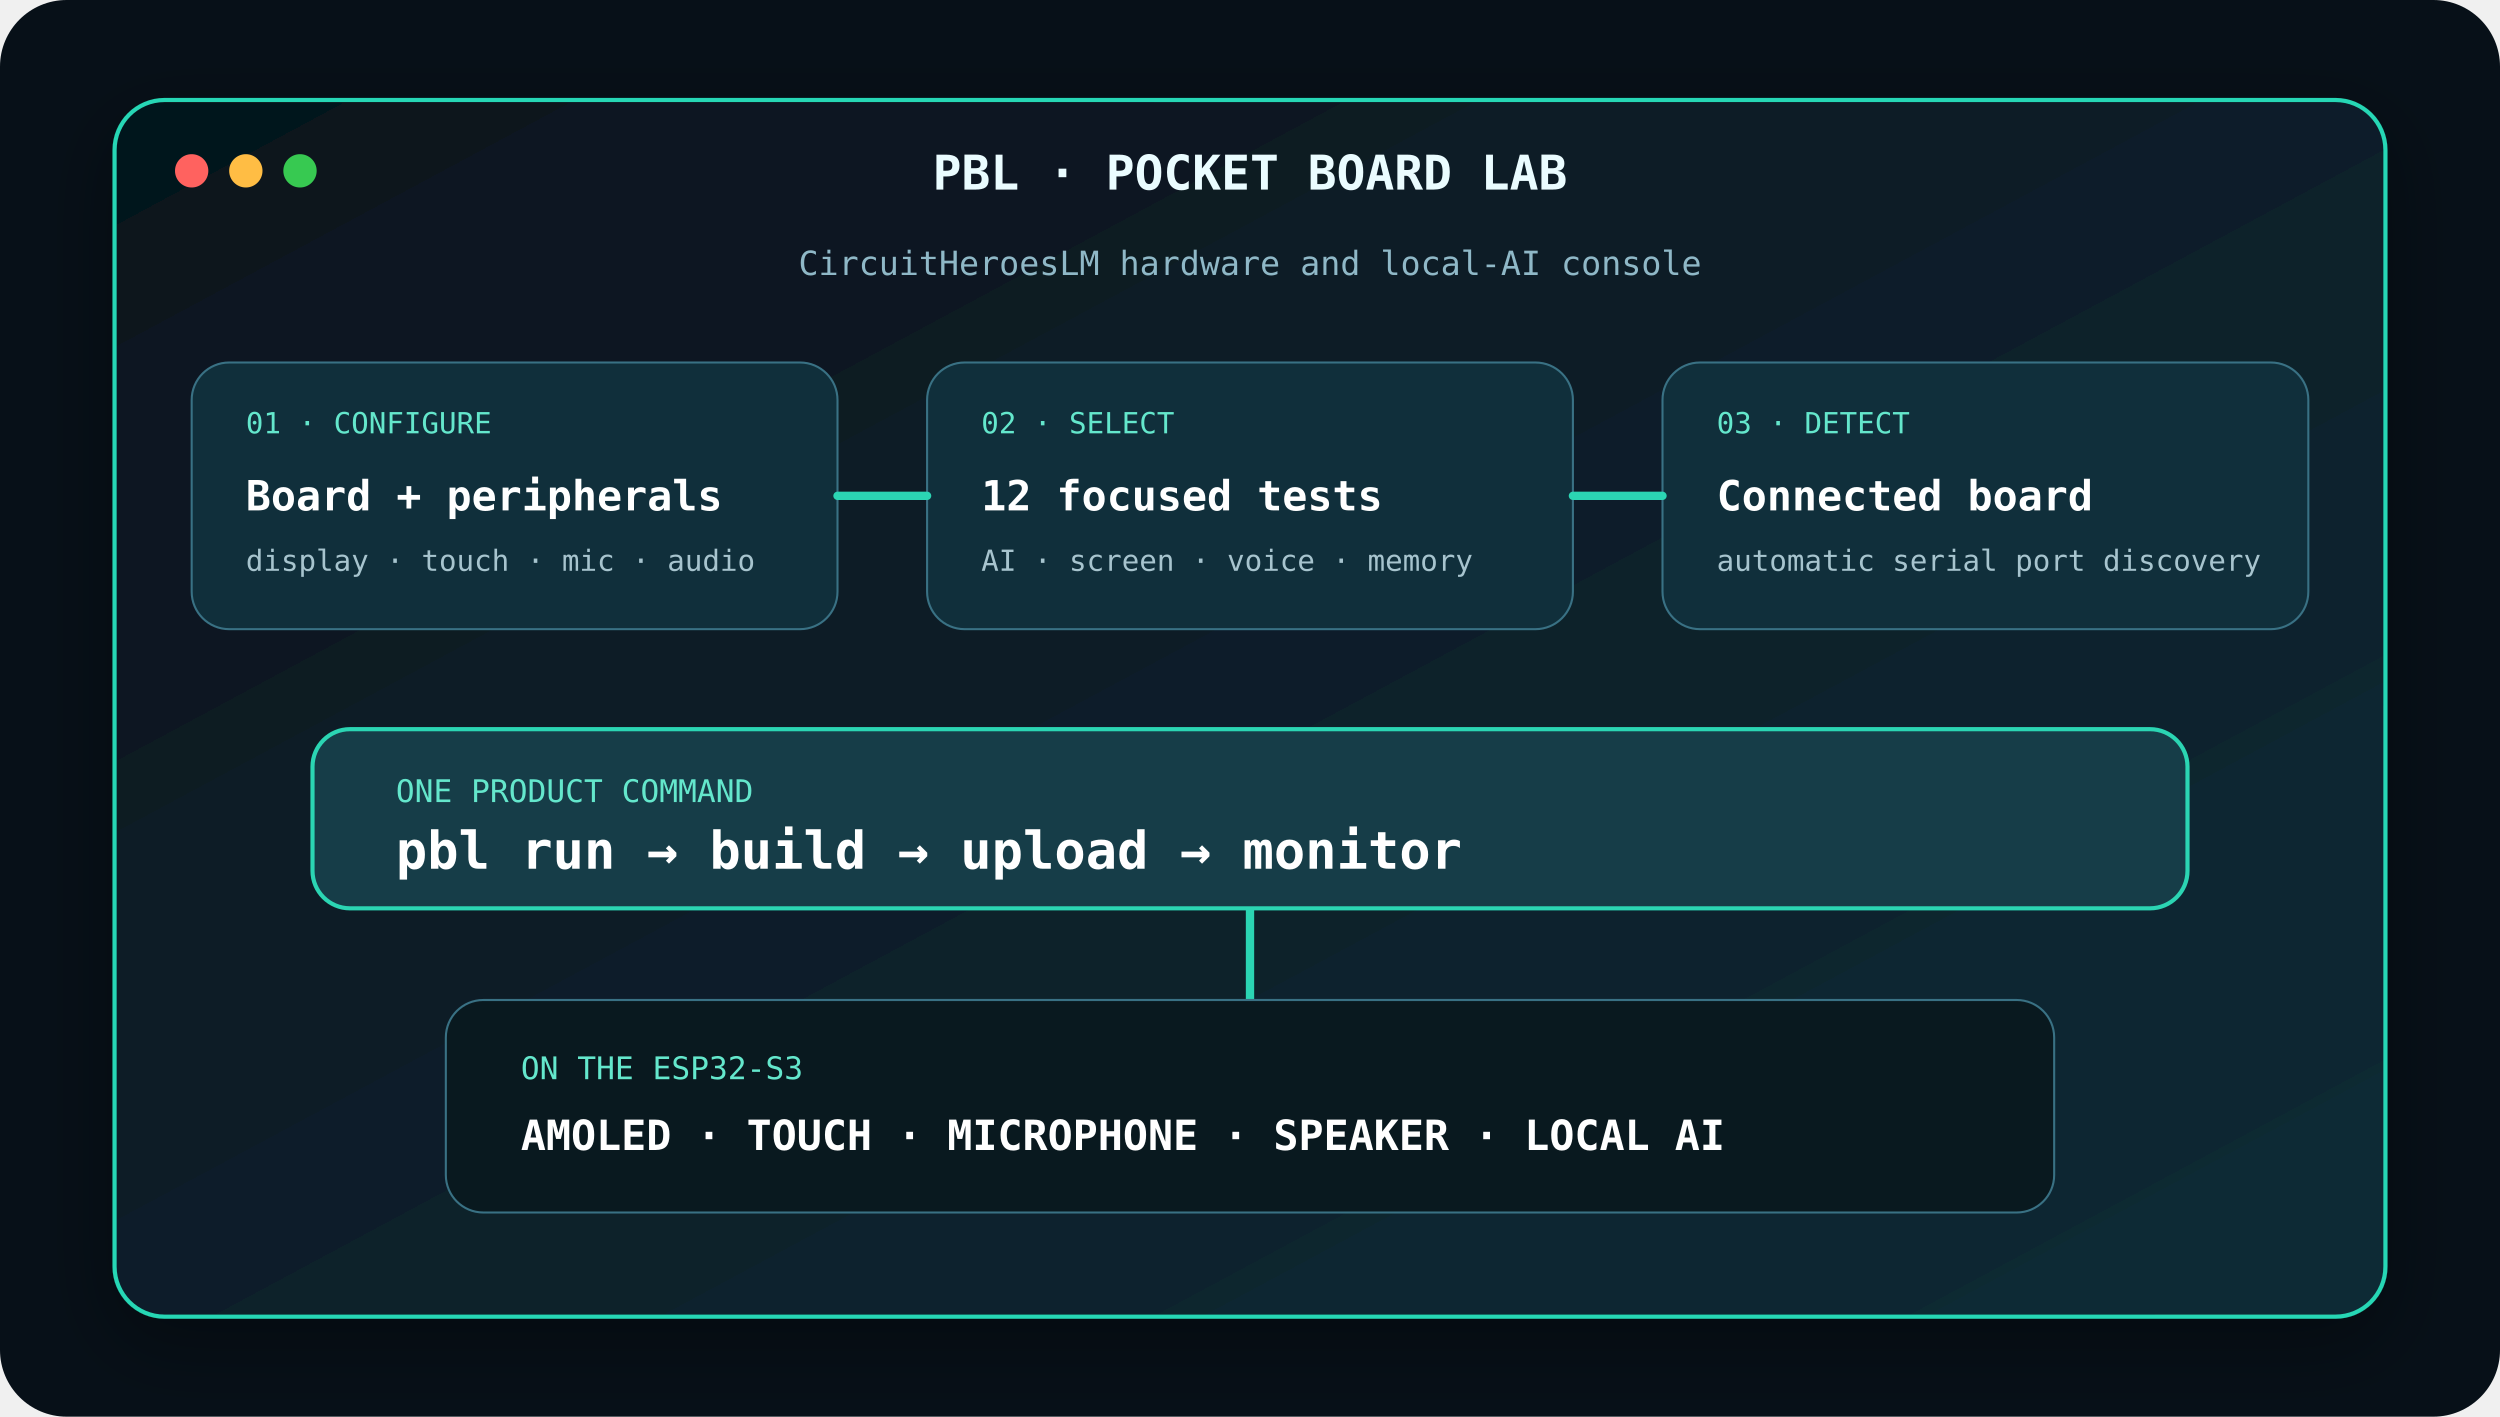
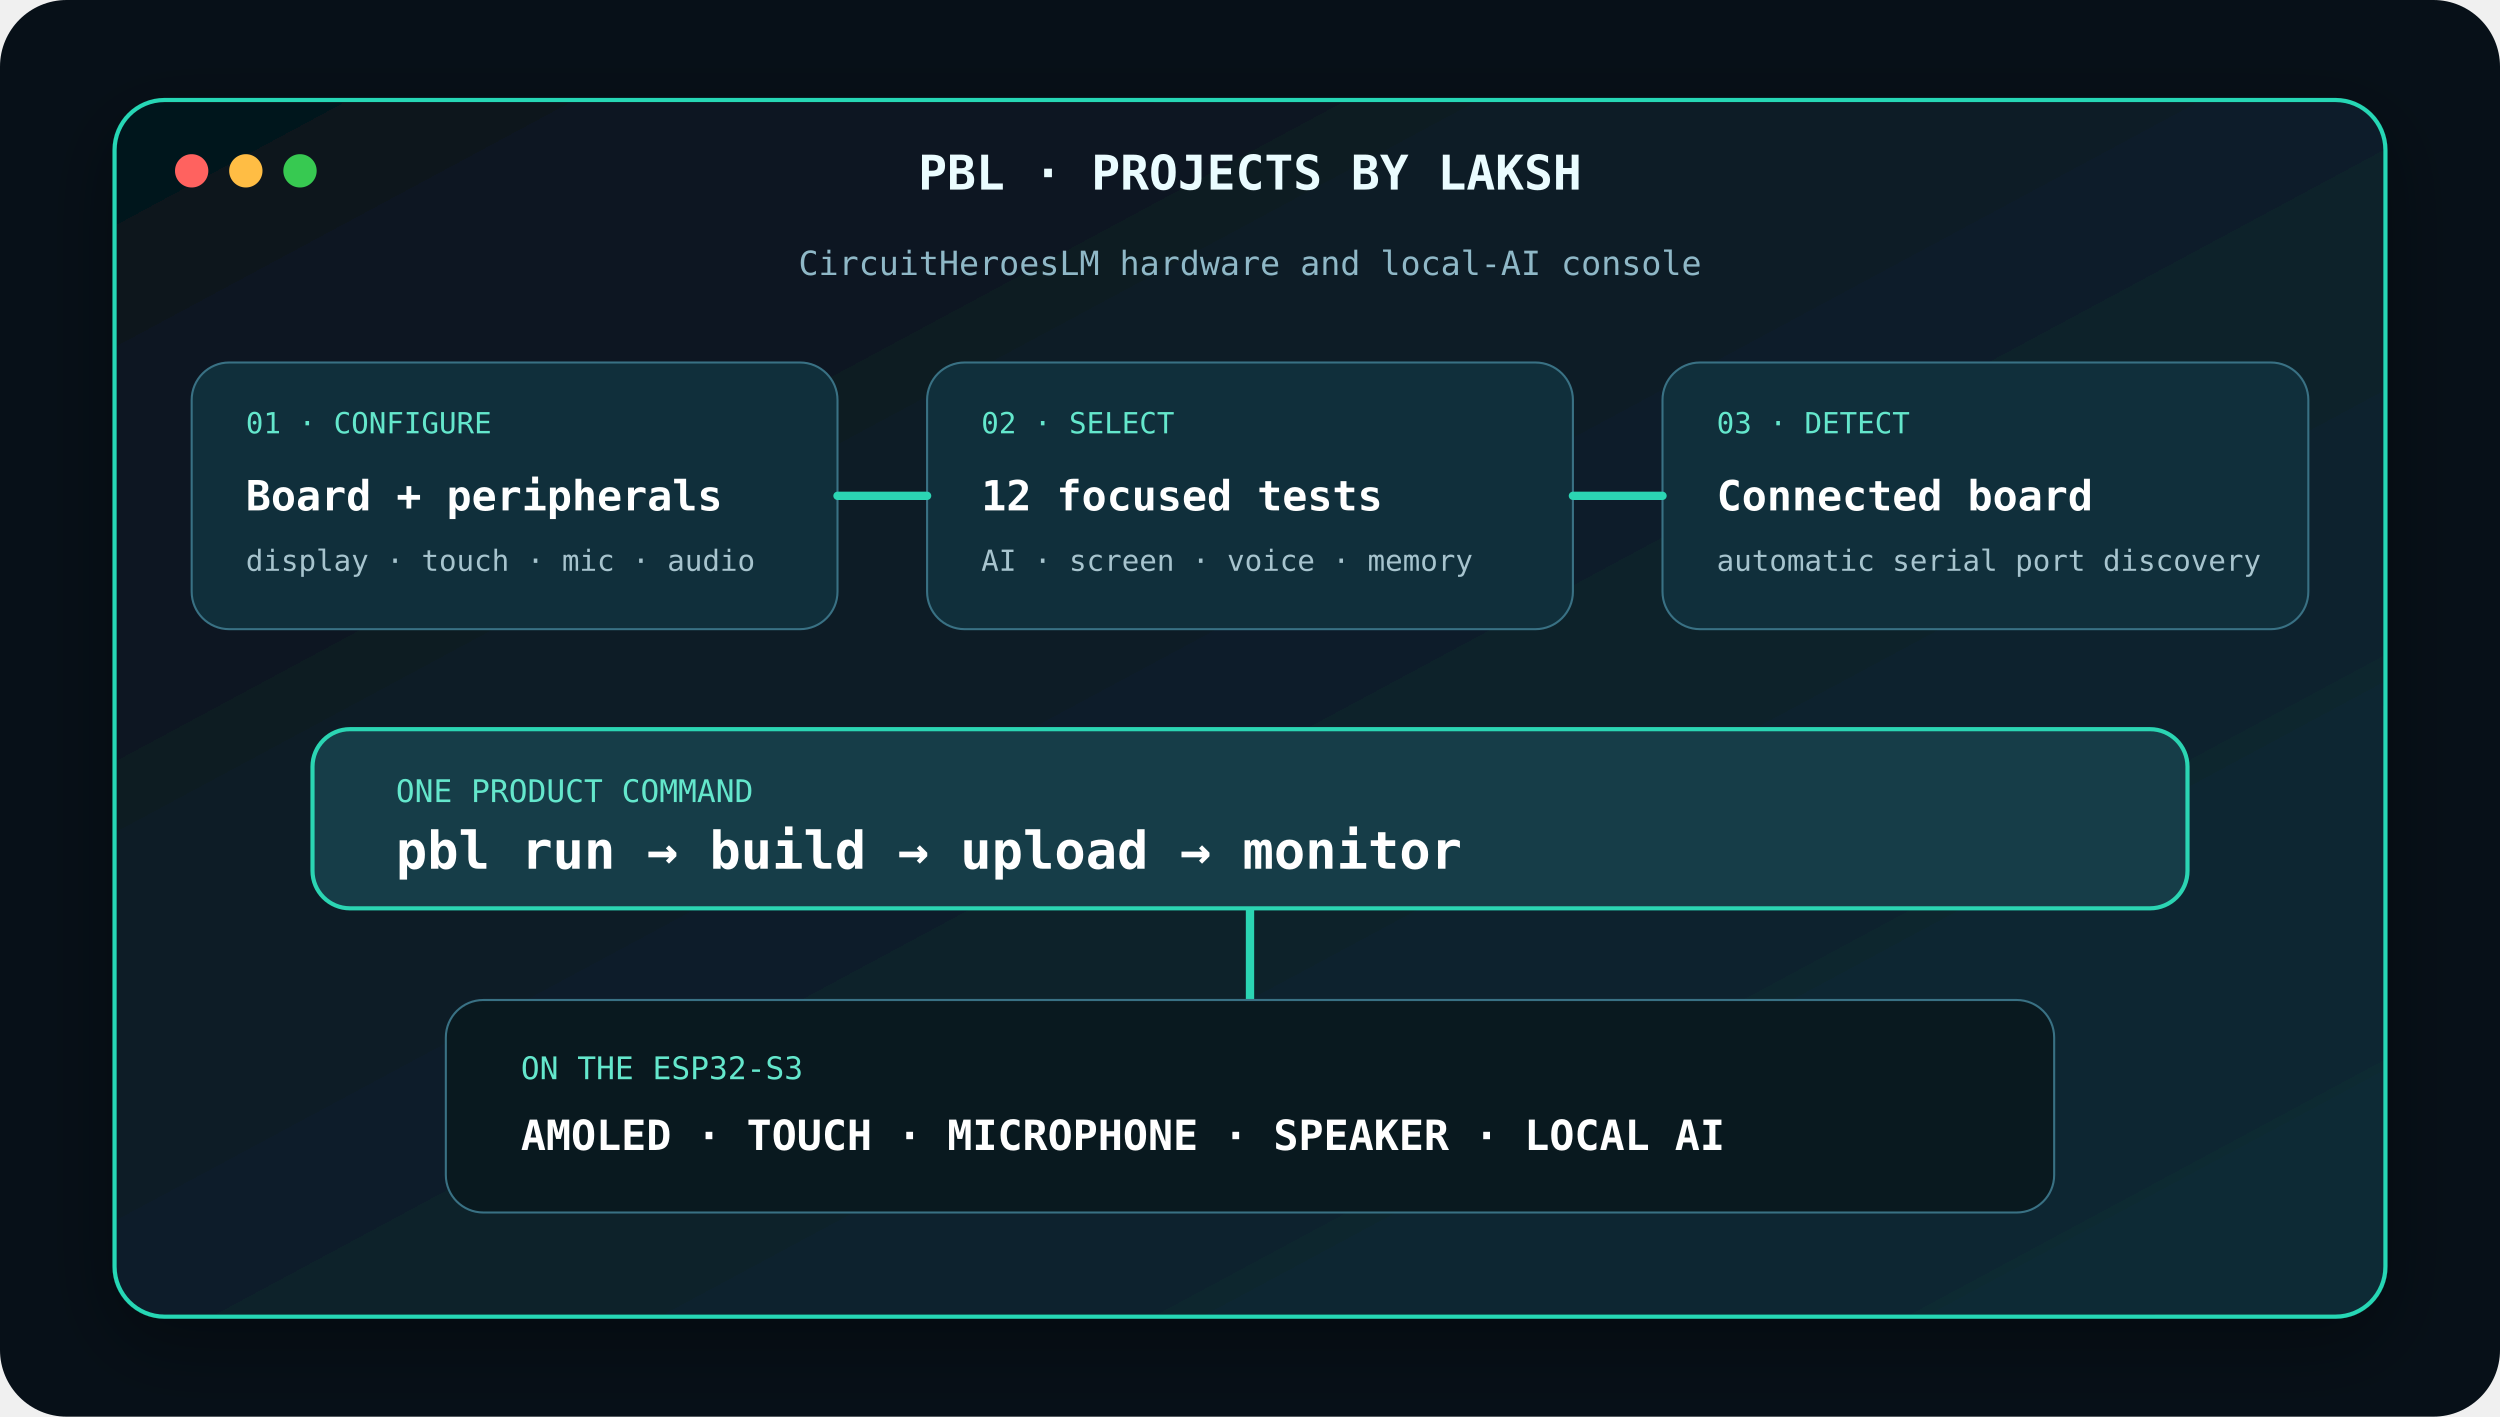
<svg xmlns="http://www.w3.org/2000/svg" width="1200" height="680" viewBox="0 0 1200 680" role="img" aria-labelledby="title desc">
  <defs>
    <linearGradient id="bg" x1="0" y1="0" x2="1" y2="1">
      <stop stop-color="#06131d" />
      <stop offset="1" stop-color="#102b36" />
    </linearGradient>
    <filter id="shadow">
      <feDropShadow dx="0" dy="12" stdDeviation="18" flood-opacity=".35" />
    </filter>
  </defs>
  <rect width="1200" height="680" rx="32" fill="#071018" />
  <rect x="55" y="48" width="1090" height="584" rx="24" fill="url(#bg)" stroke="#28d7b5" stroke-width="2" filter="url(#shadow)" />
  <circle cx="92" cy="82" r="8" fill="#ff625f" />
  <circle cx="118" cy="82" r="8" fill="#ffbd44" />
  <circle cx="144" cy="82" r="8" fill="#37c951" />
-   <text x="600" y="91" text-anchor="middle" font-family="ui-monospace,monospace" font-size="23" font-weight="700" fill="#eafcff">PBL · POCKET BOARD LAB</text>
+   <text x="600" y="91" text-anchor="middle" font-family="ui-monospace,monospace" font-size="23" font-weight="700" fill="#eafcff">PBL · PROJECTS BY LAKSH</text>
  <text x="600" y="132" text-anchor="middle" font-family="ui-monospace,monospace" font-size="16" fill="#8fb8c7">CircuitHeroesLM hardware and local-AI console</text>
  <g font-family="ui-monospace,monospace">
    <rect x="92" y="174" width="310" height="128" rx="18" fill="#102f3b" stroke="#397184" />
    <text x="118" y="208" font-size="14" fill="#64e7cc">01 · CONFIGURE</text>
    <text x="118" y="245" font-size="20" font-weight="700" fill="white">Board + peripherals</text>
    <text x="118" y="274" font-size="14" fill="#a7c4ce">display · touch · mic · audio</text>
    <rect x="445" y="174" width="310" height="128" rx="18" fill="#102f3b" stroke="#397184" />
    <text x="471" y="208" font-size="14" fill="#64e7cc">02 · SELECT</text>
    <text x="471" y="245" font-size="20" font-weight="700" fill="white">12 focused tests</text>
    <text x="471" y="274" font-size="14" fill="#a7c4ce">AI · screen · voice · memory</text>
    <rect x="798" y="174" width="310" height="128" rx="18" fill="#102f3b" stroke="#397184" />
    <text x="824" y="208" font-size="14" fill="#64e7cc">03 · DETECT</text>
    <text x="824" y="245" font-size="20" font-weight="700" fill="white">Connected board</text>
    <text x="824" y="274" font-size="14" fill="#a7c4ce">automatic serial port discovery</text>
    <path d="M402 238h43M755 238h43" stroke="#2bd5b3" stroke-width="4" stroke-linecap="round" />
    <rect x="150" y="350" width="900" height="86" rx="18" fill="#163d48" stroke="#2bd5b3" stroke-width="2" />
    <text x="190" y="385" font-size="15" fill="#64e7cc">ONE PRODUCT COMMAND</text>
    <text x="190" y="417" font-size="25" font-weight="700" fill="white">pbl run  →  build  →  upload  →  monitor</text>
    <path d="M600 436v44" stroke="#2bd5b3" stroke-width="4" />
    <rect x="214" y="480" width="772" height="102" rx="18" fill="#09191f" stroke="#397184" />
    <text x="250" y="518" font-size="15" fill="#64e7cc">ON THE ESP32-S3</text>
    <text x="250" y="552" font-size="20" font-weight="700" fill="white">AMOLED  ·  TOUCH  ·  MICROPHONE  ·  SPEAKER  ·  LOCAL AI</text>
  </g>
</svg>
